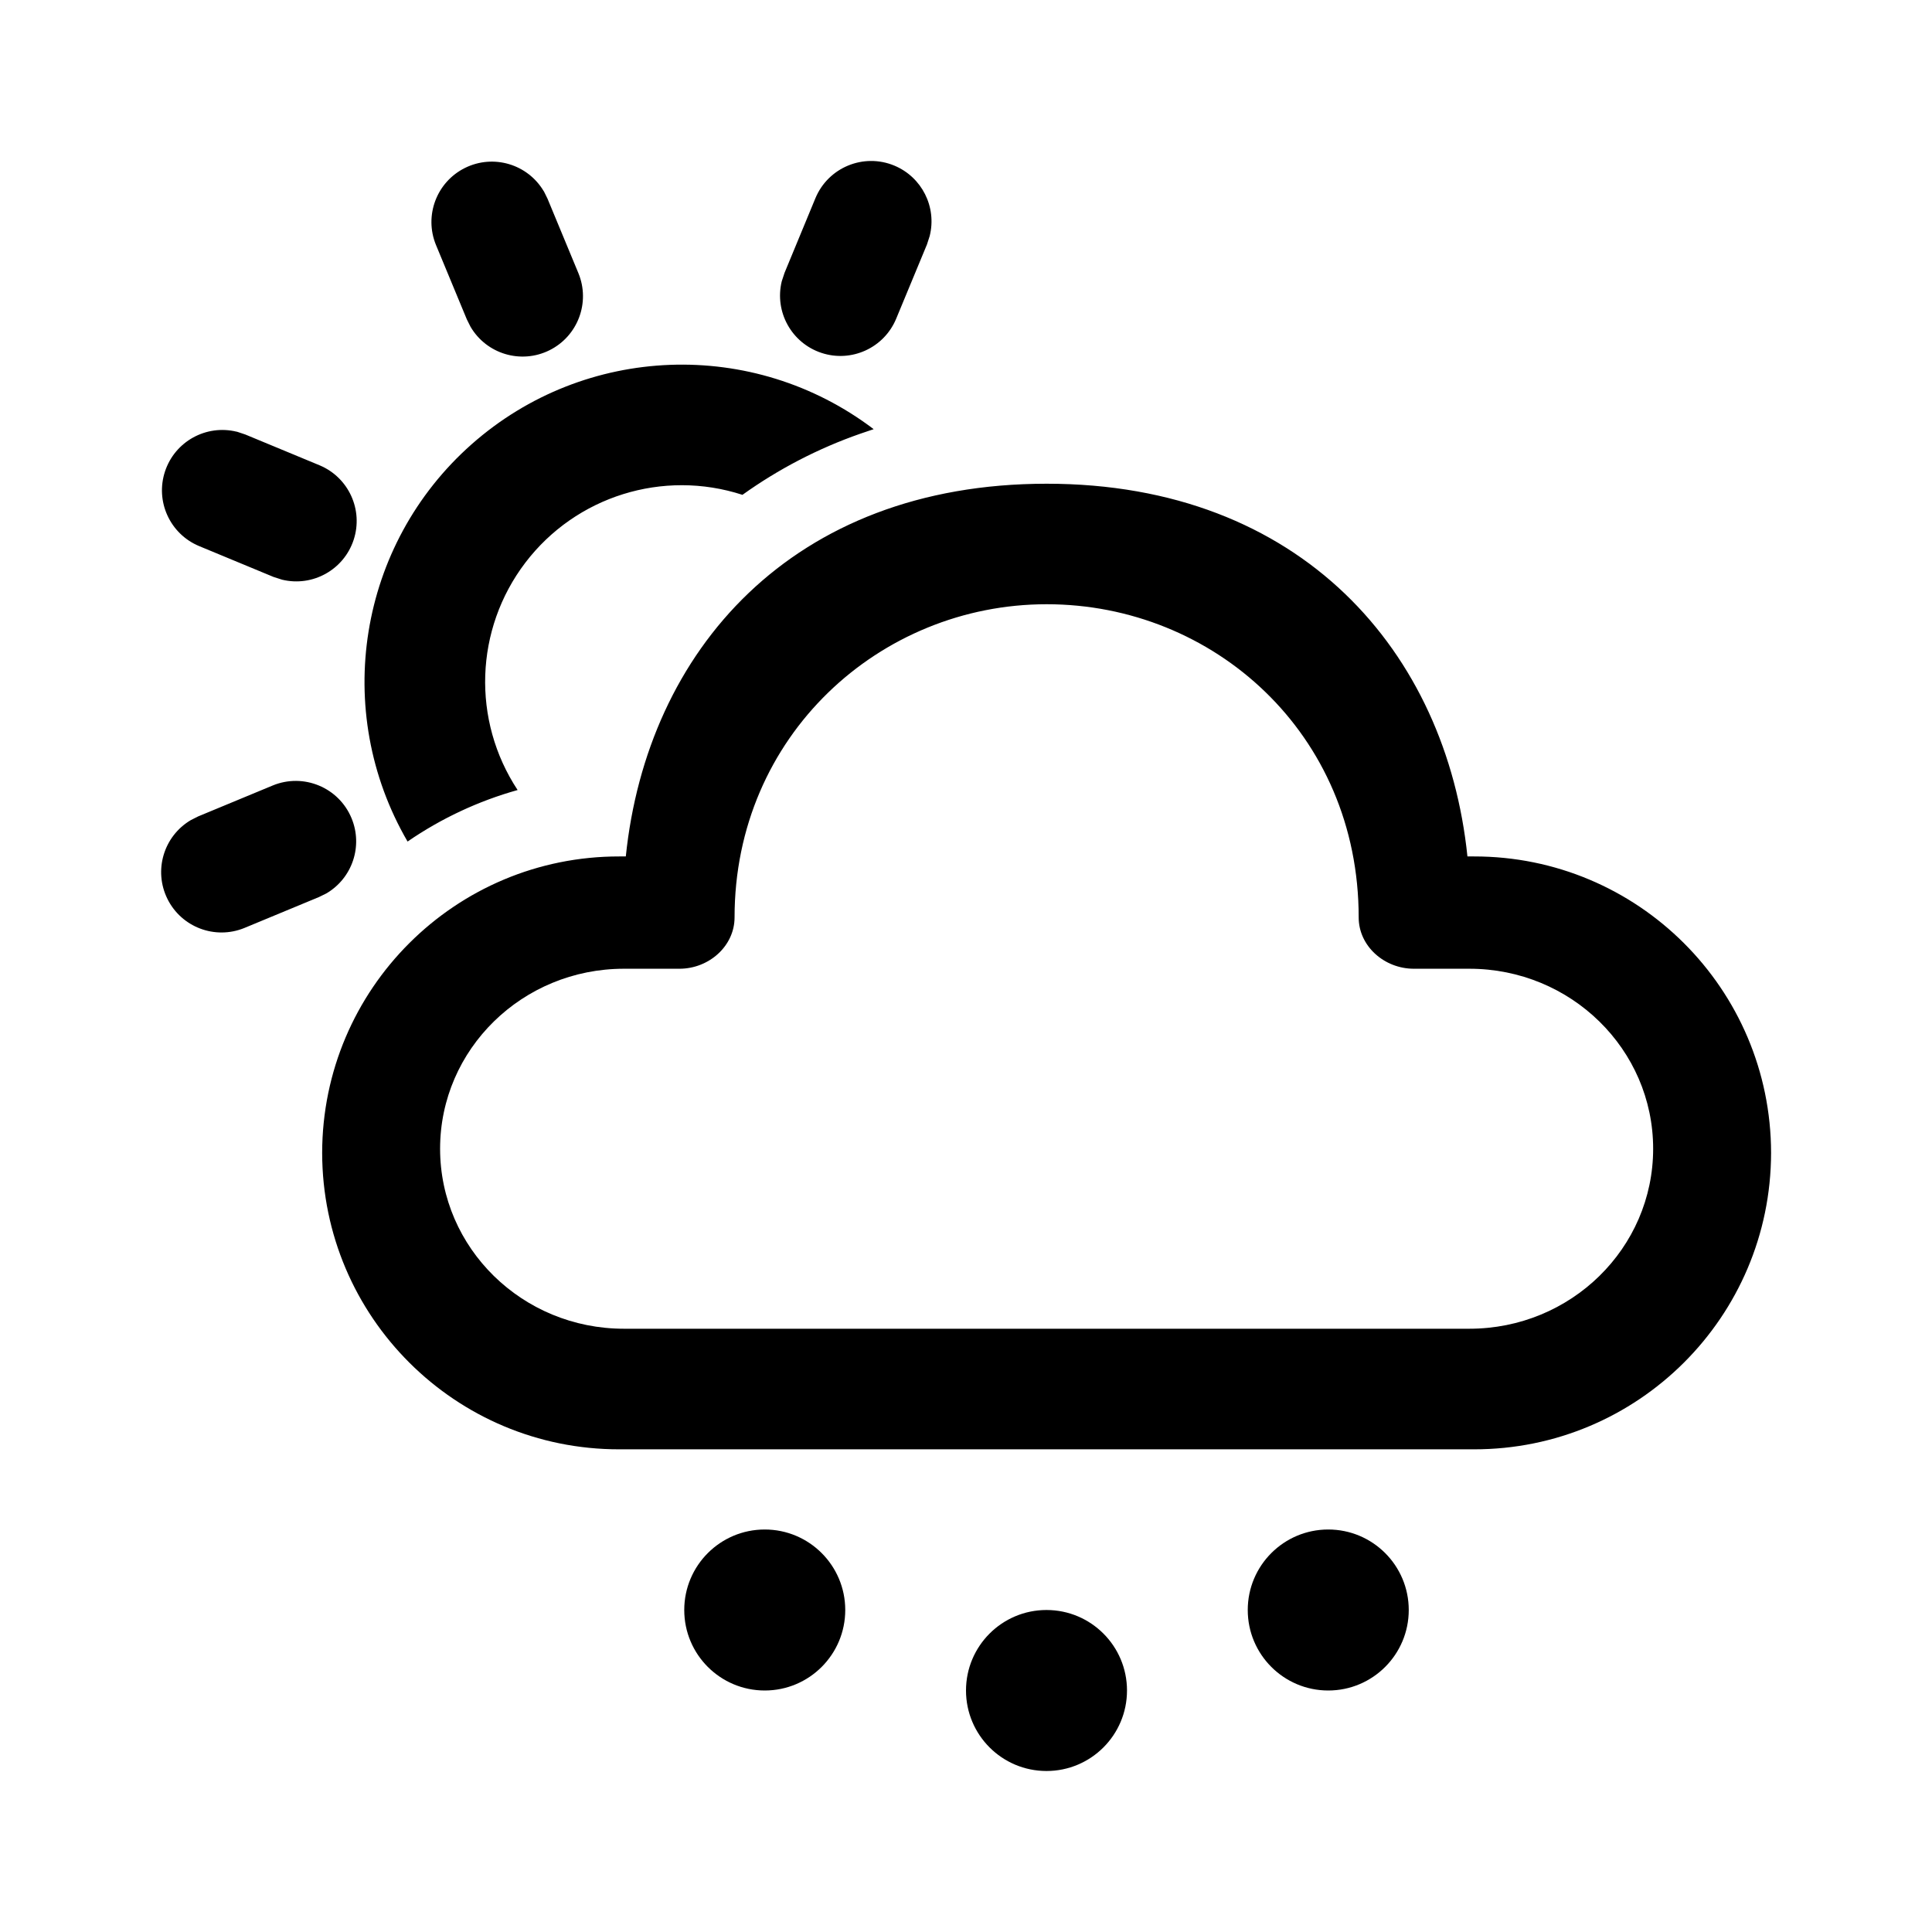
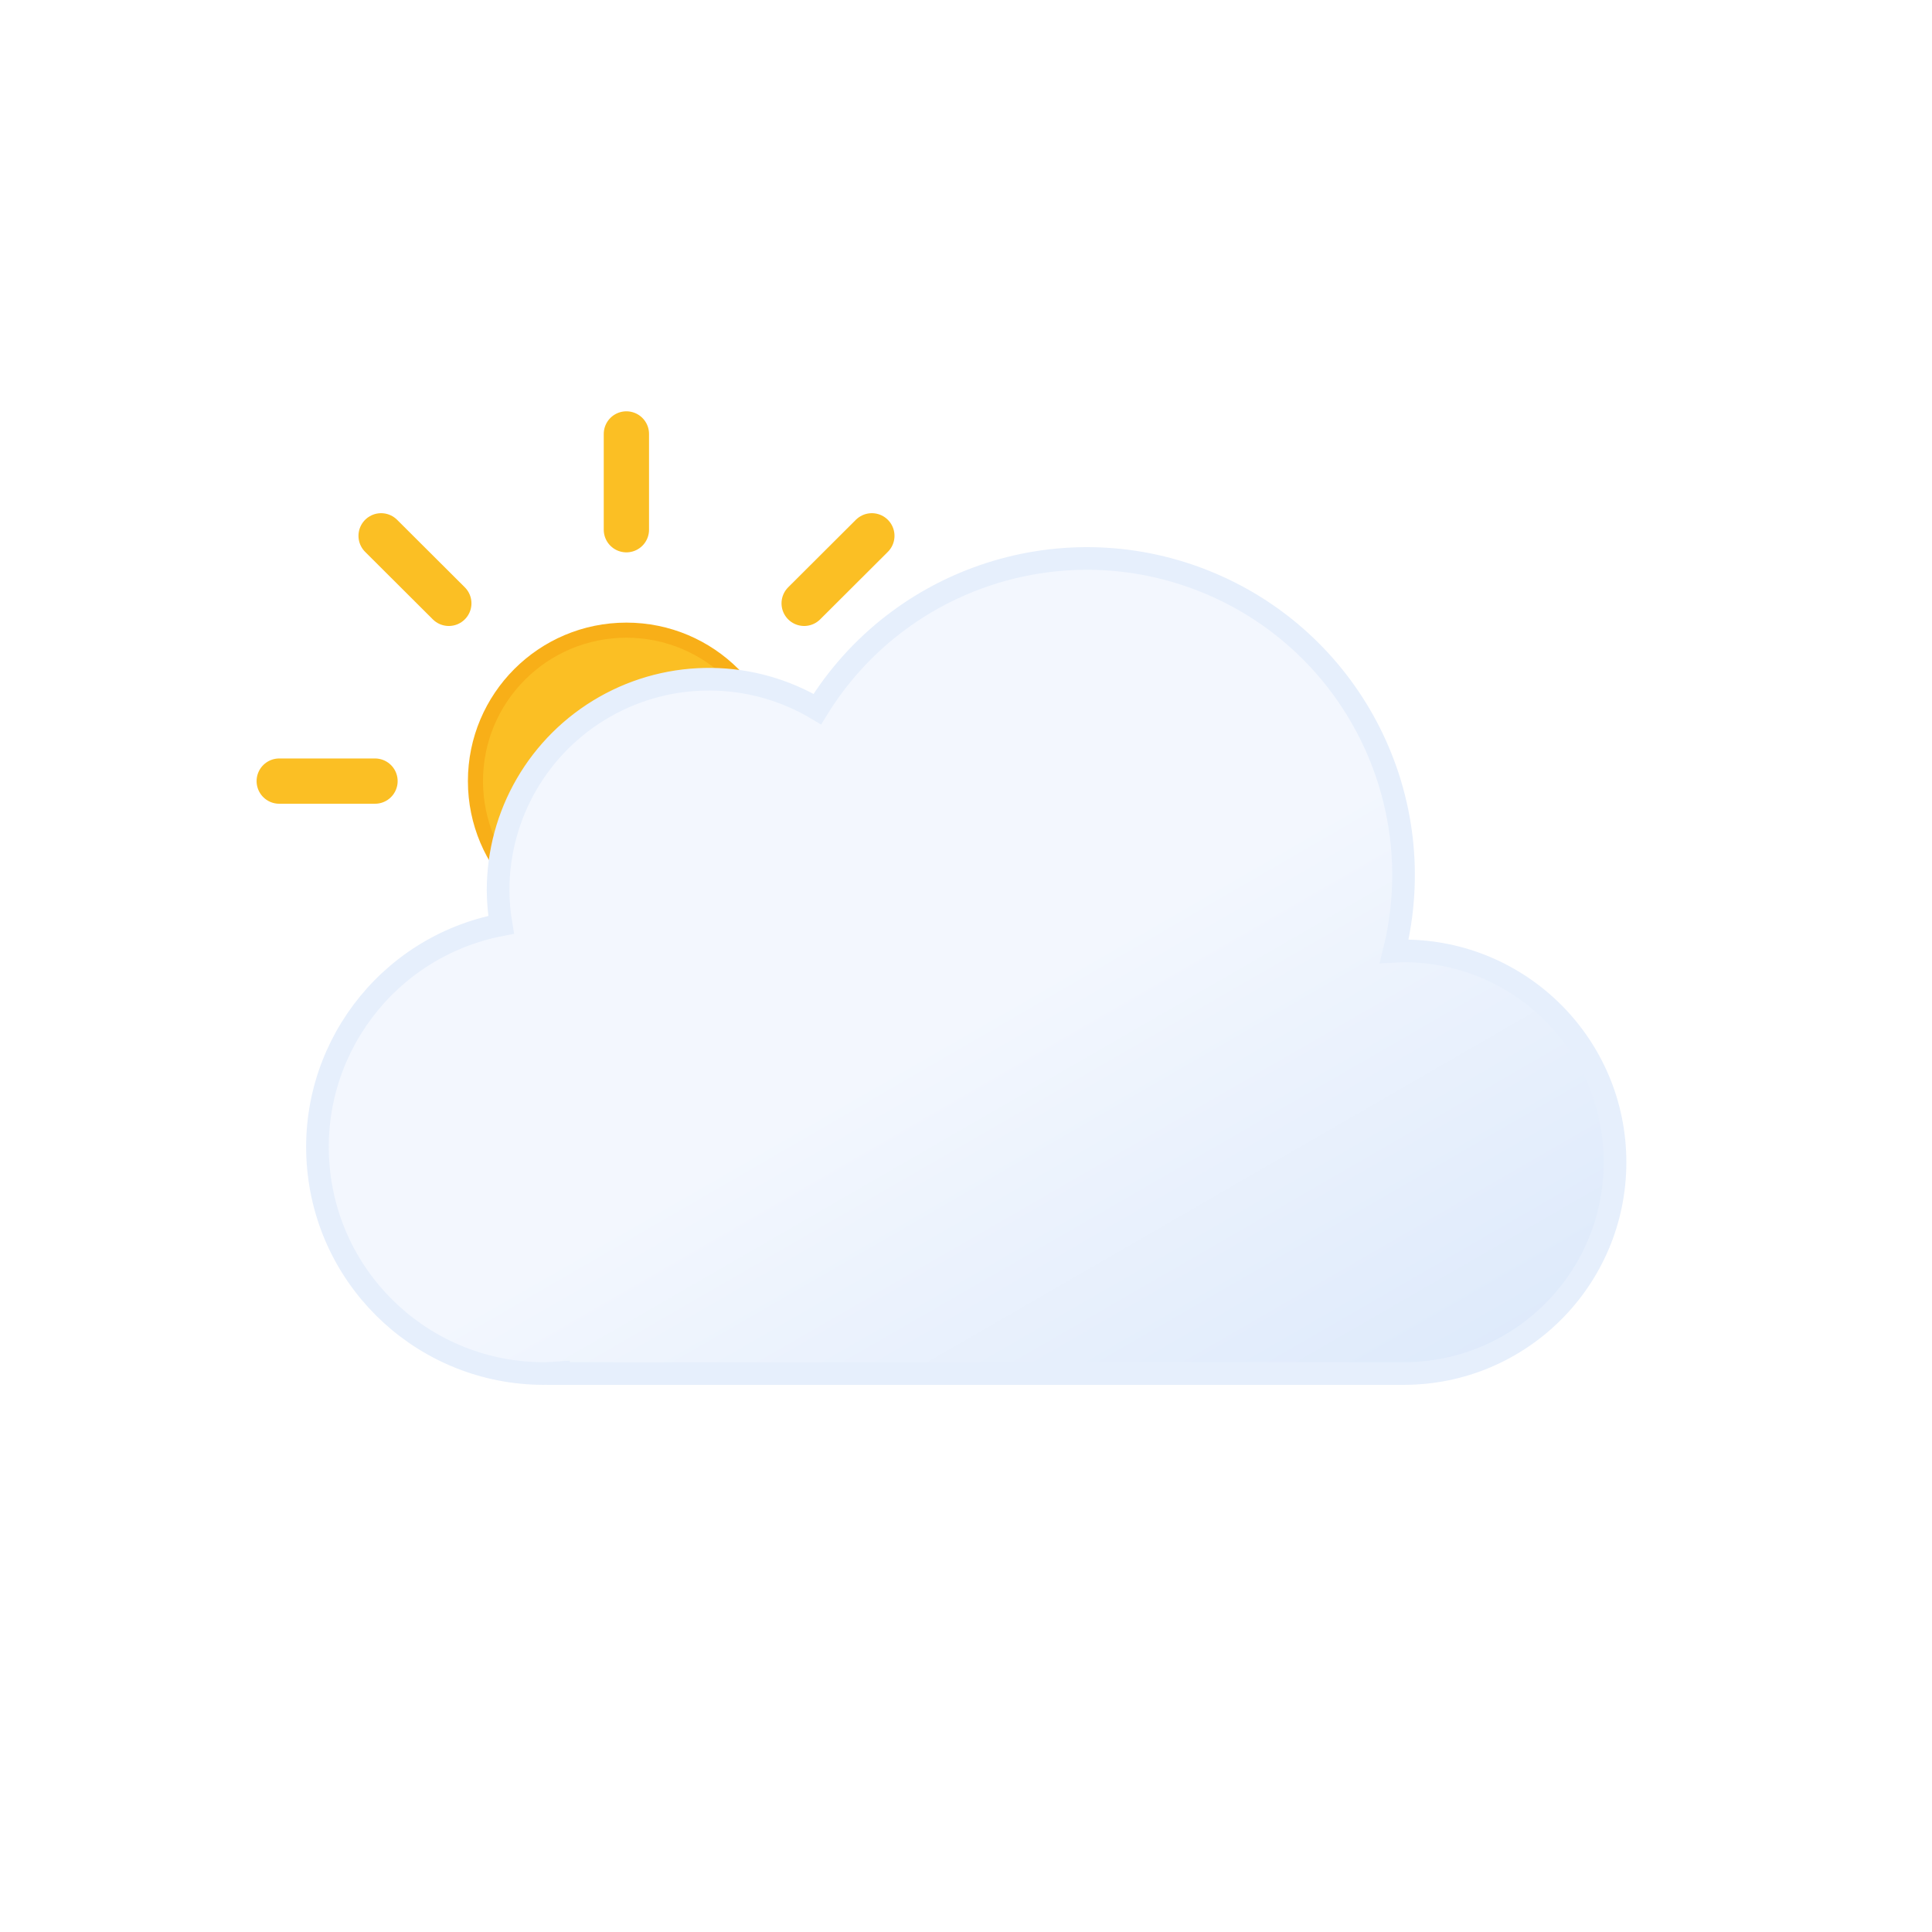
- <svg xmlns="http://www.w3.org/2000/svg" viewBox="0 0 24 24">
-   <path d="M13 20a1 1 0 1 1 0 2 1 1 0 0 1 0-2m-3.5-1a1 1 0 1 1 0 2 1 1 0 0 1 0-2m7 0a1 1 0 1 1 0 2 1 1 0 0 1 0-2M13.002 6.009c3.168 0 4.966 2.097 5.227 4.63h.08a3.687 3.687 0 0 1 3.692 3.683 3.687 3.687 0 0 1-3.692 3.682H7.694a3.687 3.687 0 0 1-3.692-3.682 3.687 3.687 0 0 1 3.692-3.683h.08c.263-2.55 2.06-4.63 5.228-4.63m0 1.497c-2.072 0-3.877 1.634-3.877 3.89 0 .357-.319.638-.684.638h-.69c-1.262 0-2.284 1-2.284 2.236 0 1.235 1.022 2.236 2.283 2.236h10.503c1.261 0 2.283-1 2.283-2.236 0-1.235-1.022-2.236-2.283-2.236h-.69c-.366 0-.685-.28-.685-.638 0-2.285-1.805-3.89-3.876-3.89m-8.635 2.658a.75.75 0 0 1-.314.935l-.092.045-.926.384a.75.75 0 0 1-.665-1.34l.091-.046.926-.384a.75.75 0 0 1 .98.406m6.487-4.833-.171.058a5.8 5.8 0 0 0-1.46.758A2.442 2.442 0 0 0 6.43 9.814a4.6 4.6 0 0 0-1.367.64 3.942 3.942 0 0 1 5.791-5.122Zm-7.913.031.105.035.926.384a.75.75 0 0 1-.468 1.42l-.106-.034-.926-.384a.75.75 0 0 1 .469-1.42Zm3.815-2.986.045.091.384.926a.75.75 0 0 1-1.34.666l-.046-.092-.384-.926a.75.75 0 0 1 1.34-.665Zm4.353-.319a.75.75 0 0 1 .44.875l-.034.105-.384.926a.75.75 0 0 1-1.42-.468l.035-.106.383-.926a.75.75 0 0 1 .98-.406" fill="currentColor" />
+ <svg xmlns="http://www.w3.org/2000/svg" xmlns:xlink="http://www.w3.org/1999/xlink" viewBox="0 0 512 512">
+   <defs>
+     <linearGradient id="d" x1="99.45" y1="30.68" x2="232.64" y2="261.37" gradientUnits="userSpaceOnUse">
+       <stop offset="0" stop-color="#f3f7fe" />
+       <stop offset=".45" stop-color="#f3f7fe" />
+       <stop offset="1" stop-color="#deeafb" />
+     </linearGradient>
+     <linearGradient id="a" x1="6.5" y1="2.11" x2="18.5" y2="22.89" gradientUnits="userSpaceOnUse">
+       <stop offset="0" stop-color="#86c3db" />
+       <stop offset=".45" stop-color="#86c3db" />
+       <stop offset="1" stop-color="#5eafcf" />
+     </linearGradient>
+     <linearGradient id="k" x1="62.5" y1="2.11" x2="74.5" y2="22.89" xlink:href="#a" />
+     <linearGradient id="n" x1="118.5" y1="2.11" x2="130.5" y2="22.89" xlink:href="#a" />
+     <linearGradient id="b" x1="78" y1="63.35" x2="118" y2="132.65" gradientUnits="userSpaceOnUse">
+       <stop offset="0" stop-color="#fbbf24" />
+       <stop offset=".45" stop-color="#fbbf24" />
+       <stop offset="1" stop-color="#f59e0b" />
+     </linearGradient>
+     <symbol id="e" viewBox="0 0 196 196">
+       <circle cx="98" cy="98" r="40" stroke="#f8af18" stroke-miterlimit="10" stroke-width="4" fill="url(#b)" />
+       <path d="M98 31.38V6m0 184v-25.38m47.11-113.73L163.05 33M33 163.05l17.94-17.94m0-94.22L33 33m130.1 130.1-17.94-17.94M6 98h25.38M190 98h-25.38" fill="none" stroke="#fbbf24" stroke-linecap="round" stroke-miterlimit="10" stroke-width="12">
+         <animateTransform attributeName="transform" additive="sum" type="rotate" values="0 98 98; 45 98 98" dur="6s" repeatCount="indefinite" />
+       </path>
+     </symbol>
+     <symbol id="g" viewBox="0 0 350 222">
+       <path d="M291 107c-.85 0-1.68.09-2.53.13A83.9 83.9 0 0 0 135.6 42.92 55.91 55.91 0 0 0 51 91a56.6 56.6 0 0 0 .8 9.08A60 60 0 0 0 63 219c1.35 0 2.67-.11 4-.2v.2h224a56 56 0 0 0 0-112Z" stroke="#e6effc" stroke-miterlimit="10" stroke-width="6" fill="url(#d)" />
+     </symbol>
+     <symbol id="q" viewBox="0 0 363 258">
+       <use width="196" height="196" xlink:href="#e" />
+       <use width="350" height="222" transform="translate(13 36)" xlink:href="#g" />
+     </symbol>
+     <symbol id="r" viewBox="0 0 137 25" overflow="visible">
+       <path d="M12.5.5a12 12 0 1 0 12 12 12 12 0 0 0-12-12Z" stroke="#86c3db" stroke-miterlimit="10" fill="url(#a)" opacity="0">
+         <animateTransform id="i" attributeName="transform" additive="sum" type="translate" values="0 -46; 0 86; -18 74" begin="0s; i.end+.42s" dur=".58s" keyTimes="0; .71; 1" />
+         <animate id="j" attributeName="opacity" values="0; 1; 1; 0" begin="0s; j.end+.42s" dur=".58s" keyTimes="0; .14; .71; 1" />
+       </path>
+       <path d="M68.5.5a12 12 0 1 0 12 12 12 12 0 0 0-12-12Z" stroke="#86c3db" stroke-miterlimit="10" fill="url(#k)" opacity="0">
+         <animateTransform id="l" attributeName="transform" additive="sum" type="translate" values="0 -46; 0 86; 0 74" begin=".67s; l.end+.42s" dur=".58s" keyTimes="0; .71; 1" />
+         <animate id="m" attributeName="opacity" values="0; 1; 1; 0" begin=".67s; m.end+.42s" dur=".58s" keyTimes="0; .14; .71; 1" />
+       </path>
+       <path d="M124.5.5a12 12 0 1 0 12 12 12 12 0 0 0-12-12Z" stroke="#86c3db" stroke-miterlimit="10" fill="url(#n)" opacity="0">
+         <animateTransform id="o" attributeName="transform" additive="sum" type="translate" values="0 -46; 0 86; 18 74" begin=".33s; o.end+.42s" dur=".58s" keyTimes="0; .71; 1" />
+         <animate id="p" attributeName="opacity" values="0; 1; 1; 0" begin=".33s; p.end+.42s" dur=".58s" keyTimes="0; .14; .71; 1" />
+       </path>
+     </symbol>
+   </defs>
+   <use width="363" height="258" transform="translate(68 109)" xlink:href="#q" />
+   <use width="137" height="25" transform="translate(187.5 349.5)" xlink:href="#r" />
</svg>
